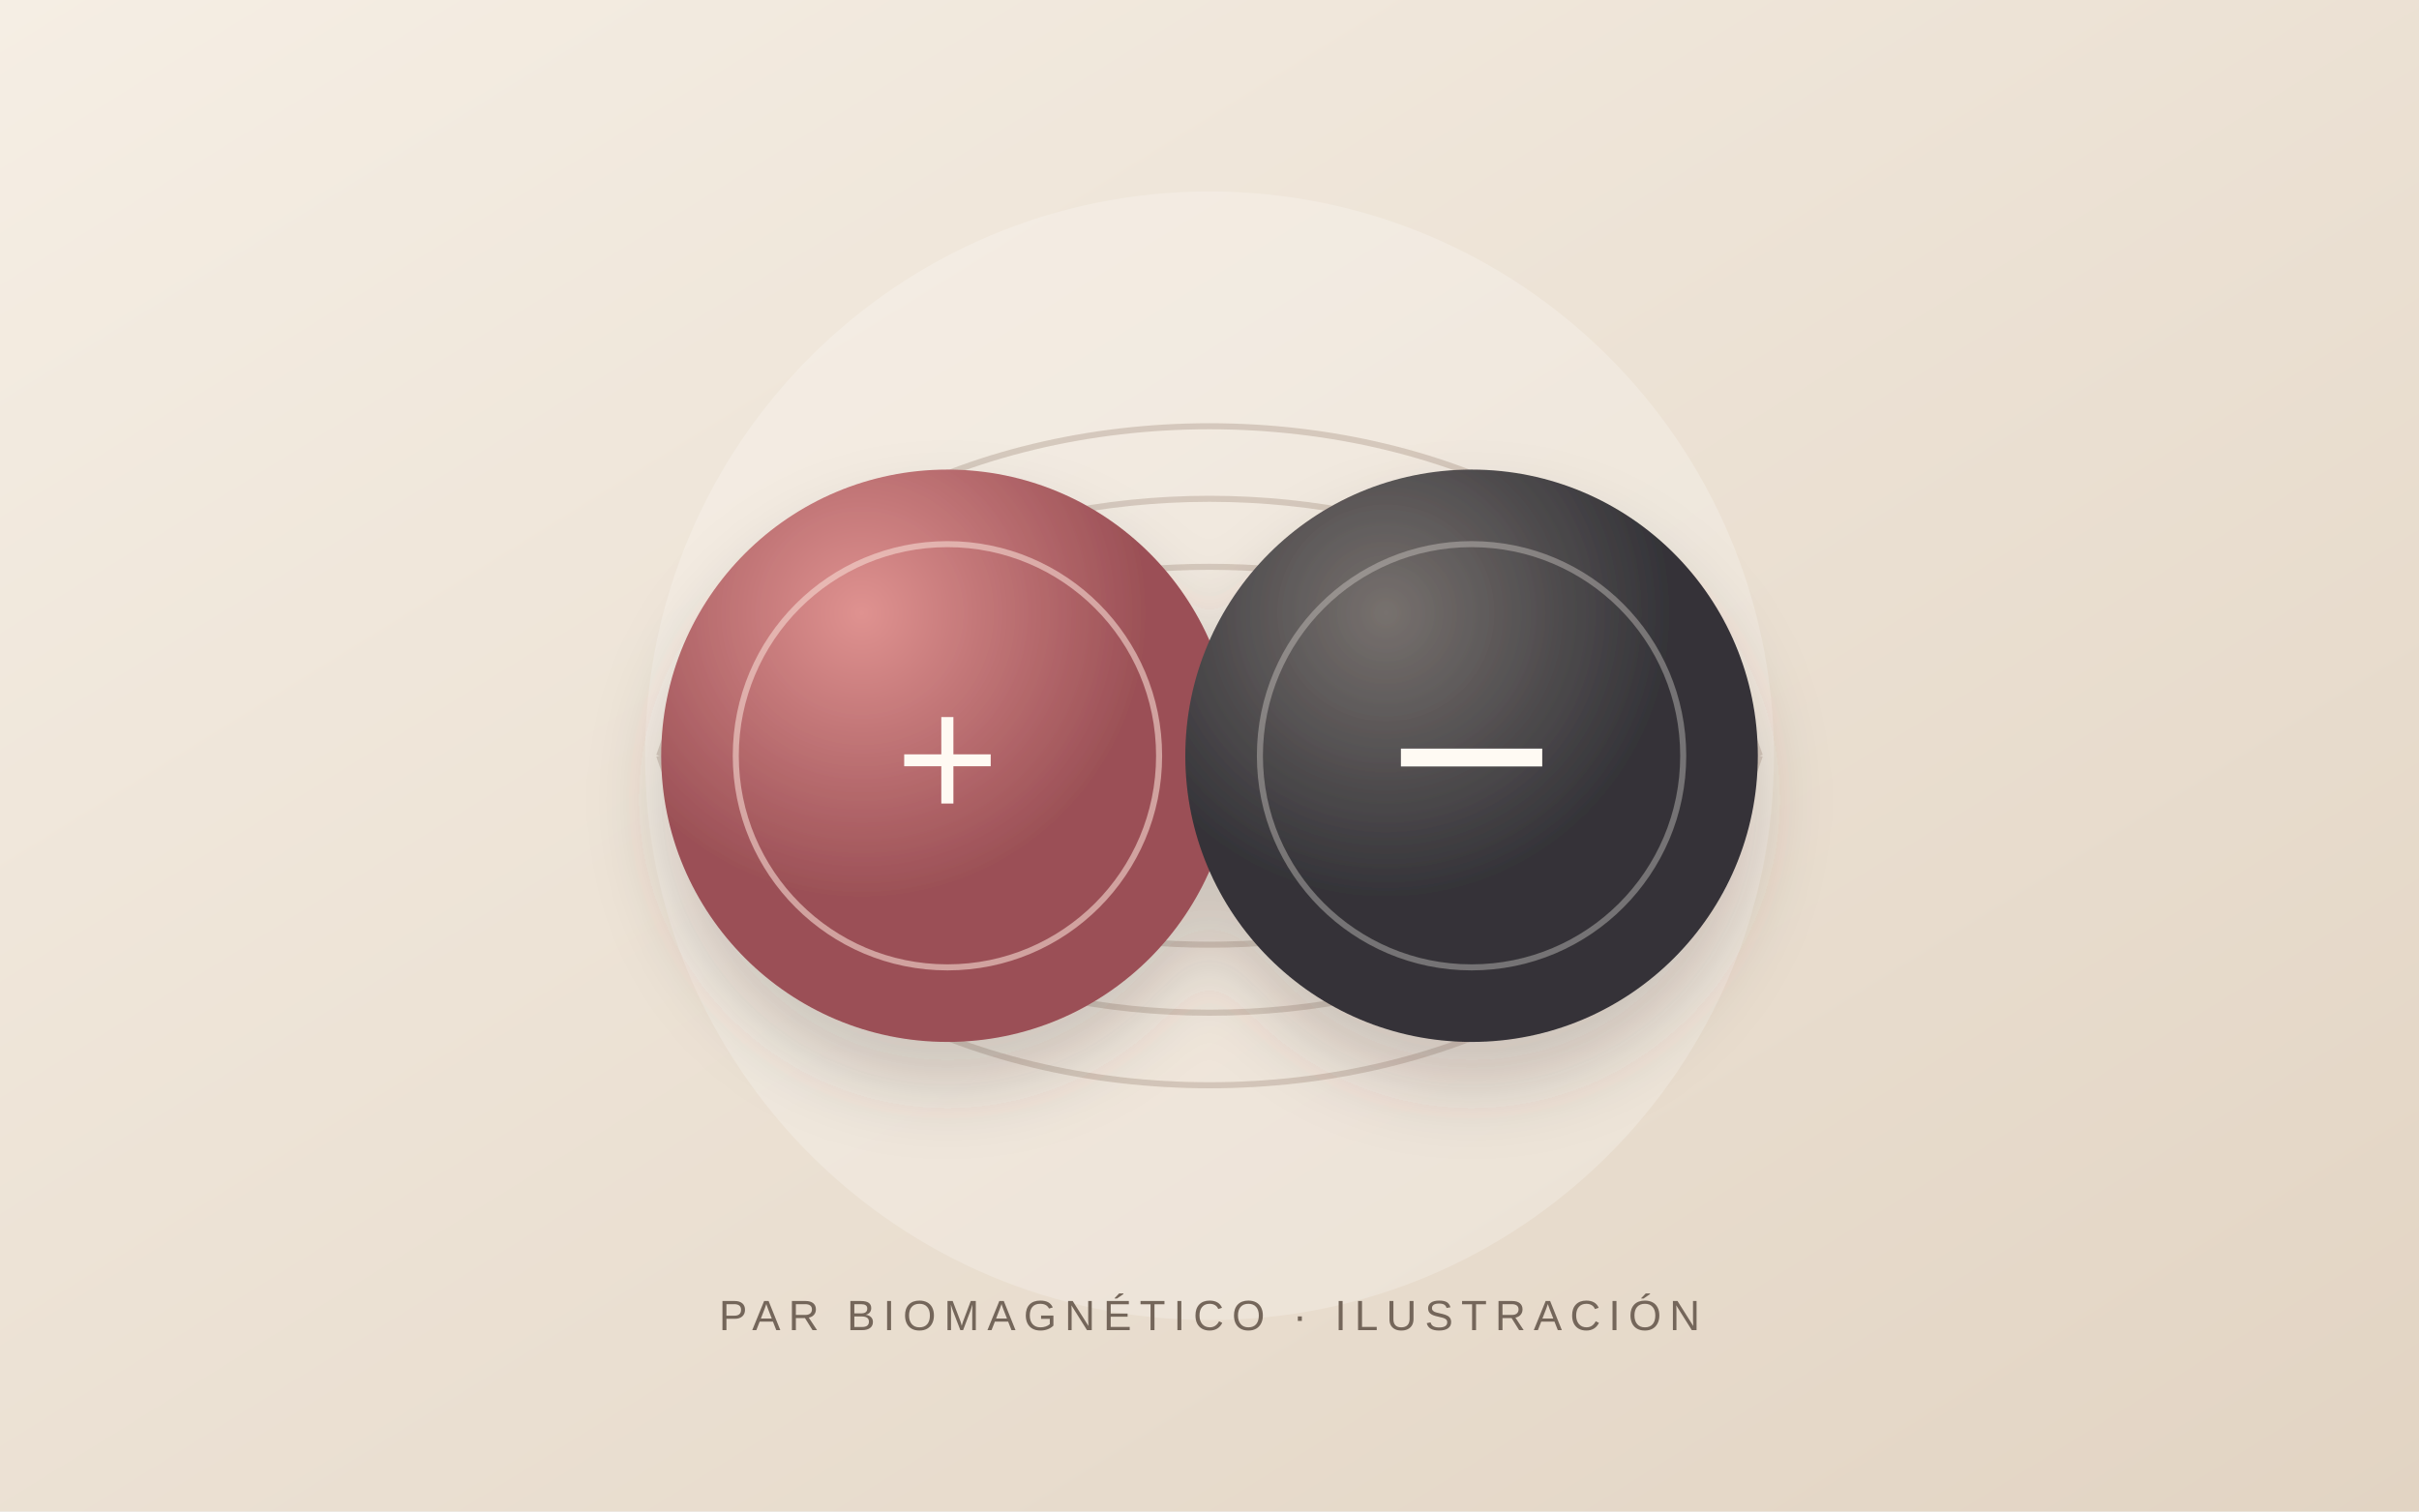
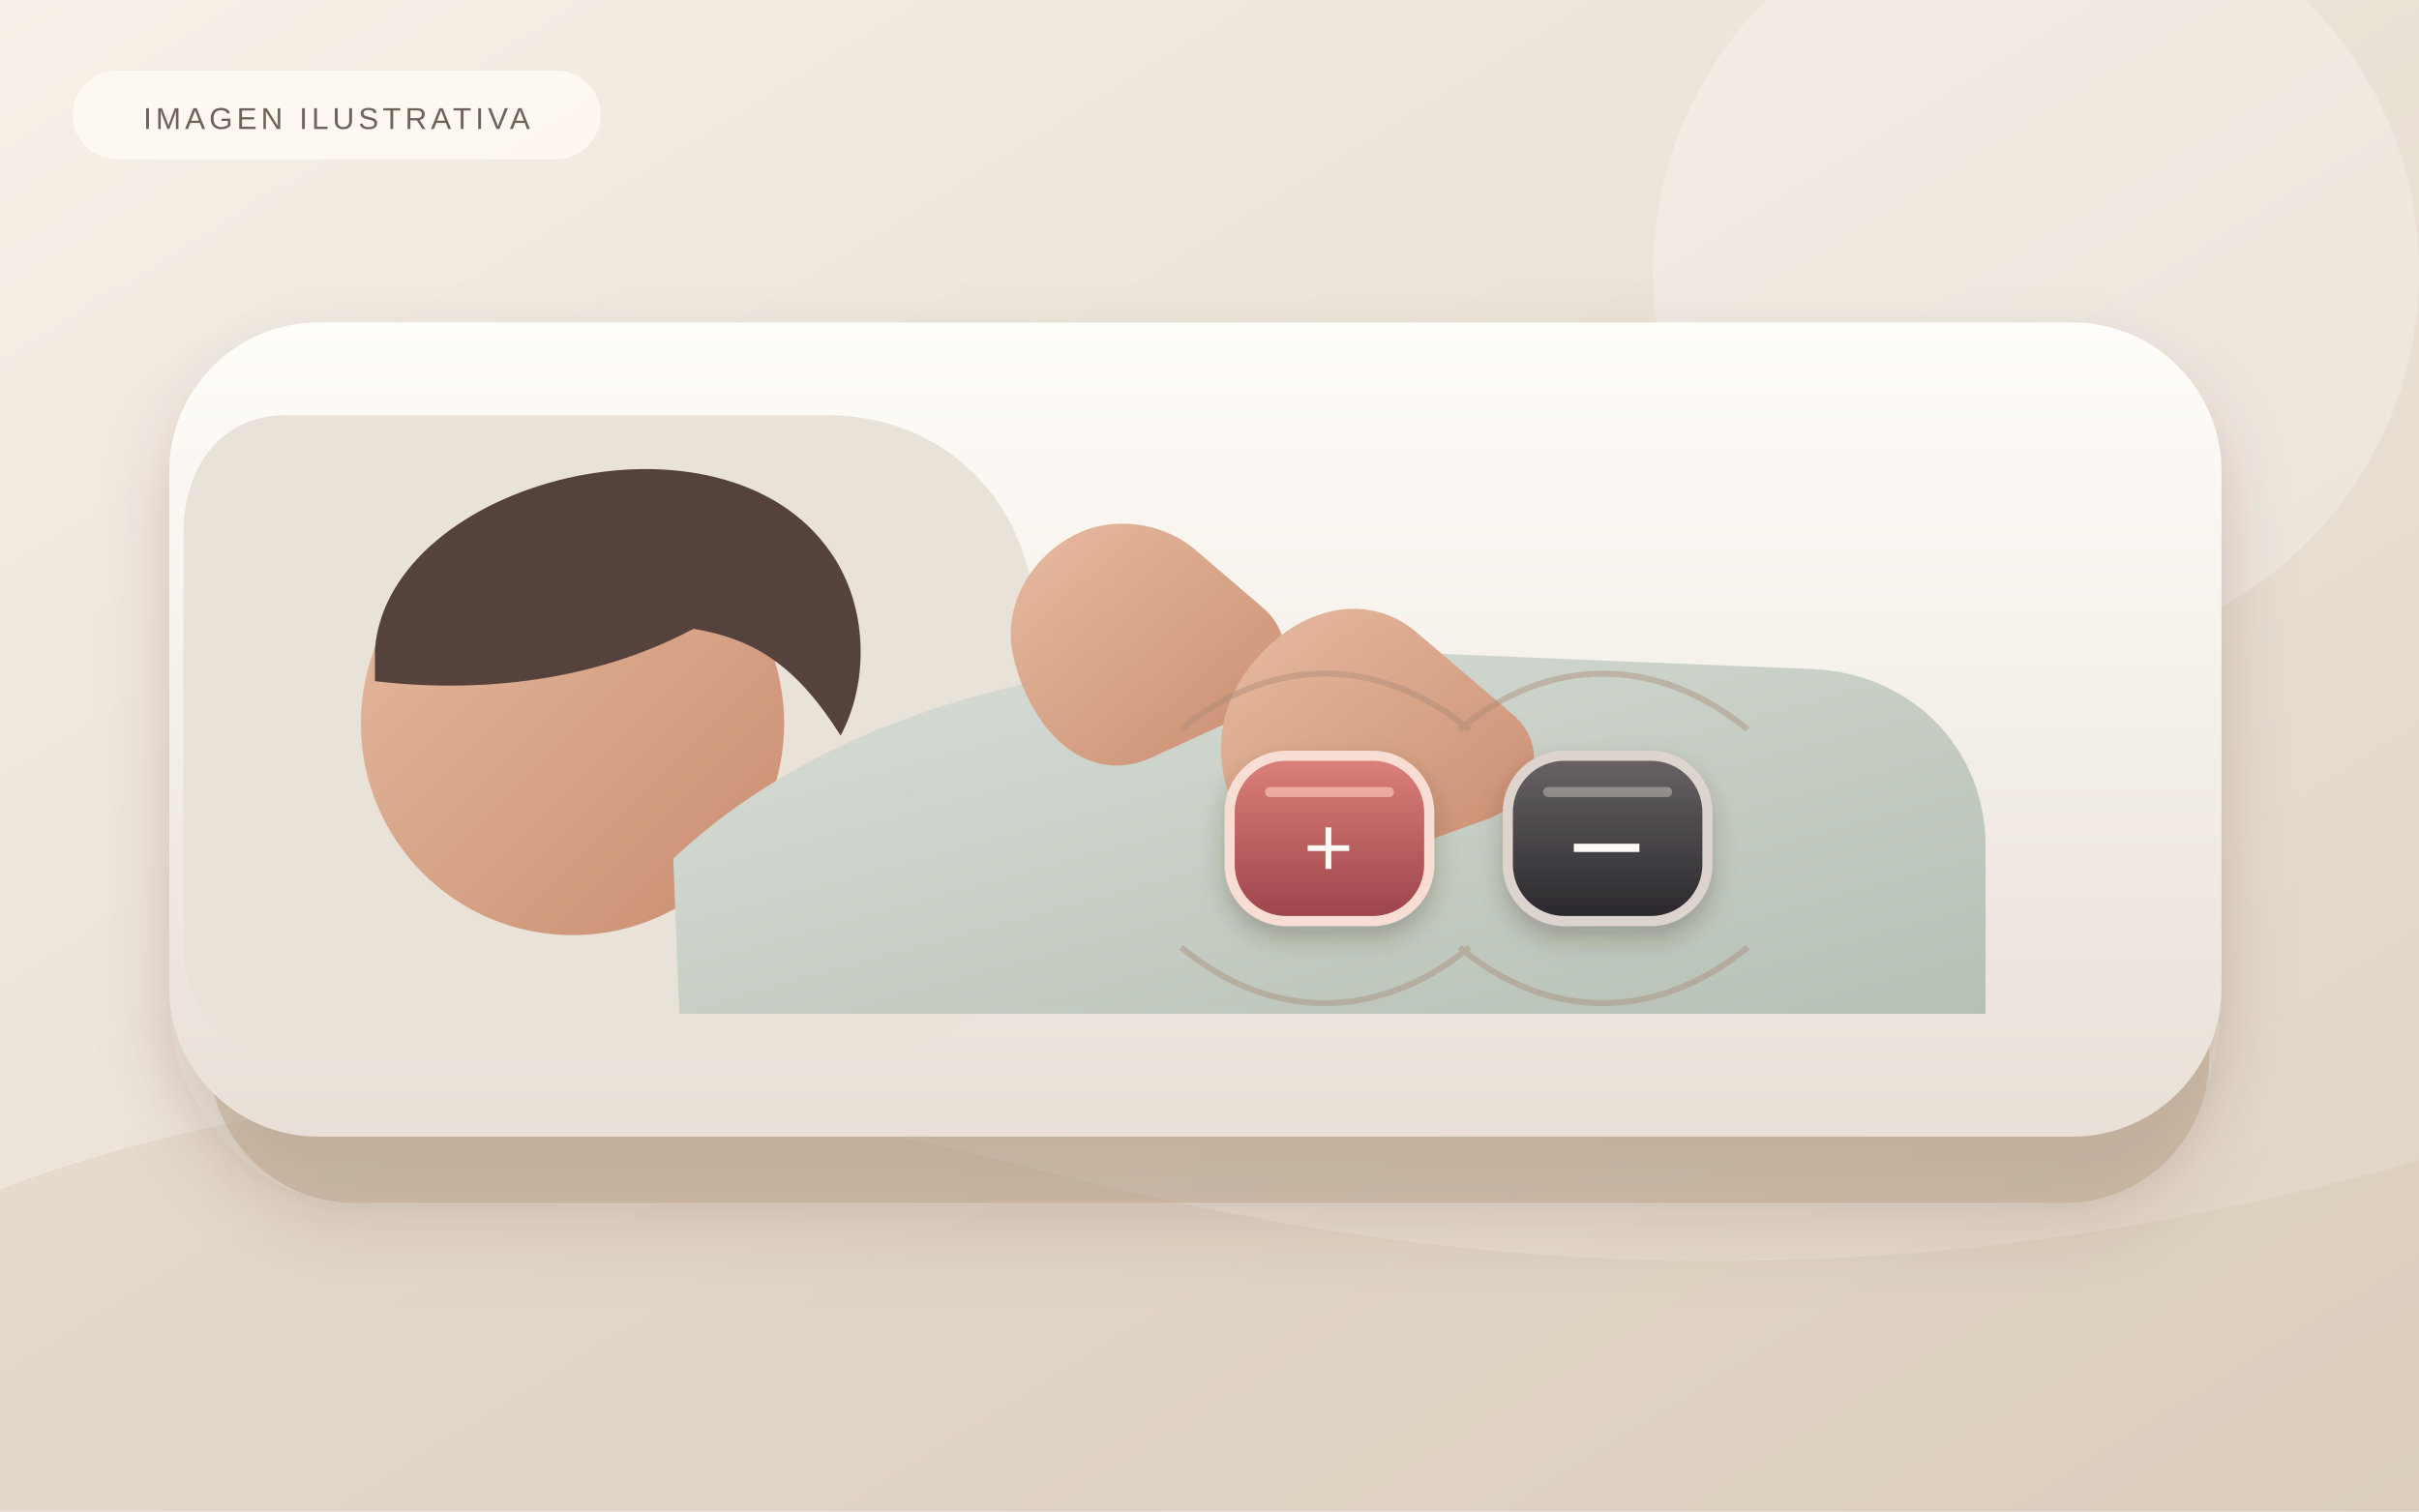
<svg xmlns="http://www.w3.org/2000/svg" viewBox="0 0 1200 750" role="img" aria-labelledby="title desc">
  <defs>
-     <linearGradient id="bg" x1="0" y1="0" x2="1" y2="1">
-       <stop stop-color="#f5eee4" />
-       <stop offset="1" stop-color="#e2d4c3" />
+     <linearGradient id="room" x1="0" y1="0" x2="1" y2="1">
+       <stop stop-color="#f6f0e8" />
+       <stop offset="1" stop-color="#dfd3c4" />
    </linearGradient>
-     <radialGradient id="red" cx="35%" cy="25%">
-       <stop stop-color="#df9290" />
-       <stop offset="1" stop-color="#9b5056" />
-     </radialGradient>
-     <radialGradient id="dark" cx="35%" cy="25%">
-       <stop stop-color="#77716e" />
-       <stop offset="1" stop-color="#343338" />
-     </radialGradient>
-     <filter id="shadow" x="-30%" y="-30%" width="160%" height="170%">
-       <feDropShadow dx="0" dy="22" stdDeviation="18" flood-color="#453c37" flood-opacity=".2" />
+     <linearGradient id="linen" x1="0" y1="0" x2="0" y2="1">
+       <stop stop-color="#fffdf9" />
+       <stop offset="1" stop-color="#e8e0d7" />
+     </linearGradient>
+     <linearGradient id="skin" x1="0" y1="0" x2="1" y2="1">
+       <stop stop-color="#e7bba0" />
+       <stop offset="1" stop-color="#c98d70" />
+     </linearGradient>
+     <linearGradient id="shirt" x1="0" y1="0" x2="1" y2="1">
+       <stop stop-color="#d9ded6" />
+       <stop offset="1" stop-color="#b6c0b5" />
+     </linearGradient>
+     <linearGradient id="red" x1="0" y1="0" x2="0" y2="1">
+       <stop stop-color="#dc817a" />
+       <stop offset="1" stop-color="#9c434a" />
+     </linearGradient>
+     <linearGradient id="black" x1="0" y1="0" x2="0" y2="1">
+       <stop stop-color="#696365" />
+       <stop offset="1" stop-color="#29272c" />
+     </linearGradient>
+     <filter id="softShadow" x="-30%" y="-30%" width="160%" height="170%">
+       <feDropShadow dx="0" dy="18" stdDeviation="18" flood-color="#44372f" flood-opacity=".18" />
+     </filter>
+     <filter id="padShadow" x="-40%" y="-40%" width="180%" height="190%">
+       <feDropShadow dx="0" dy="6" stdDeviation="6" flood-color="#362e2a" flood-opacity=".28" />
    </filter>
  </defs>
-   <rect width="1200" height="750" fill="url(#bg)" />
-   <circle cx="600" cy="375" r="280" fill="#fff" opacity=".22" />
-   <g fill="none" stroke="#9f8877" stroke-width="3" opacity=".34">
-     <path d="M327 375c73-218 473-218 546 0M360 375c62-170 418-170 480 0M393 375c52-125 362-125 414 0" />
-     <path d="M327 375c73 218 473 218 546 0M360 375c62 170 418 170 480 0M393 375c52 125 362 125 414 0" />
+   <rect width="1200" height="750" fill="url(#room)" />
+   <circle cx="1010" cy="135" r="190" fill="#fff" opacity=".26" />
+   <path d="M0 590c185-69 350-52 514-10 211 55 428 68 686-4v174H0Z" fill="#d4c3ae" opacity=".32" />
+   <g filter="url(#softShadow)">
+     <rect x="104" y="193" width="992" height="404" rx="72" fill="#b49980" opacity=".48" />
+     <rect x="84" y="160" width="1018" height="404" rx="74" fill="url(#linen)" />
+     <path d="M142 206h268c61 0 104 46 104 108v121c0 52-42 91-96 91H149c-33 0-58-24-58-57V265c0-34 19-59 51-59Z" fill="#e9e2d9" />
+     <ellipse cx="284" cy="359" rx="105" ry="105" fill="url(#skin)" />
+     <path d="M186 322c7-84 172-126 226-48 19 27 19 65 5 91-22-35-43-48-73-53-43 23-98 33-158 26Z" fill="#54423d" />
+     <path d="M334 426c78-73 199-108 370-102l195 8c49 2 86 39 86 88v83H337Z" fill="url(#shirt)" />
+     <path d="M503 327c-7-27 10-52 31-62 18-9 42-6 58 7l35 30c17 15 13 43-8 52l-48 22c-31 14-59-12-68-49Z" fill="url(#skin)" />
+     <path d="M624 326c23-26 56-32 79-12l48 41c18 16 10 42-12 51l-61 22c-27 10-54-2-66-28-11-24-8-52 12-74Z" fill="url(#skin)" />
  </g>
-   <g filter="url(#shadow)">
-     <circle cx="470" cy="375" r="142" fill="url(#red)" />
-     <circle cx="730" cy="375" r="142" fill="url(#dark)" />
-     <circle cx="470" cy="375" r="105" fill="none" stroke="#f5d8d1" stroke-width="3" opacity=".6" />
-     <circle cx="730" cy="375" r="105" fill="none" stroke="#d8d1cc" stroke-width="3" opacity=".4" />
-     <text x="470" y="413" text-anchor="middle" fill="#fffaf3" font-family="Georgia,serif" font-size="100" font-weight="500">+</text>
-     <text x="730" y="411" text-anchor="middle" fill="#fffaf3" font-family="Georgia,serif" font-size="112" font-weight="400">−</text>
+   <g filter="url(#padShadow)">
+     <rect x="610" y="375" width="99" height="82" rx="28" fill="url(#red)" stroke="#f7ddd3" stroke-width="5" />
+     <rect x="748" y="375" width="99" height="82" rx="28" fill="url(#black)" stroke="#dcd4cd" stroke-width="5" />
+     <path d="M630 393h59" stroke="#f8c2b5" stroke-width="5" stroke-linecap="round" opacity=".7" />
+     <path d="M768 393h59" stroke="#c8c0bc" stroke-width="5" stroke-linecap="round" opacity=".5" />
+     <text x="659" y="438" text-anchor="middle" fill="#fffaf5" font-family="Georgia,serif" font-size="48">+</text>
+     <text x="797" y="437" text-anchor="middle" fill="#fffaf5" font-family="Georgia,serif" font-size="52">−</text>
  </g>
-   <text x="600" y="660" text-anchor="middle" fill="#74665a" font-family="Arial,sans-serif" font-size="21" letter-spacing="4">PAR BIOMAGNÉTICO · ILUSTRACIÓN</text>
+   <g fill="none" stroke="#a68975" stroke-width="3" opacity=".42">
+     <path d="M586 362c44-37 98-37 143 0M724 362c44-37 98-37 143 0" />
+     <path d="M586 470c44 37 98 37 143 0M724 470c44 37 98 37 143 0" />
+   </g>
+   <rect x="36" y="35" width="262" height="44" rx="22" fill="#fffaf3" opacity=".82" />
+   <text x="167" y="64" text-anchor="middle" fill="#6f6258" font-family="Arial,sans-serif" font-size="15" letter-spacing="2">IMAGEN ILUSTRATIVA</text>
</svg>
